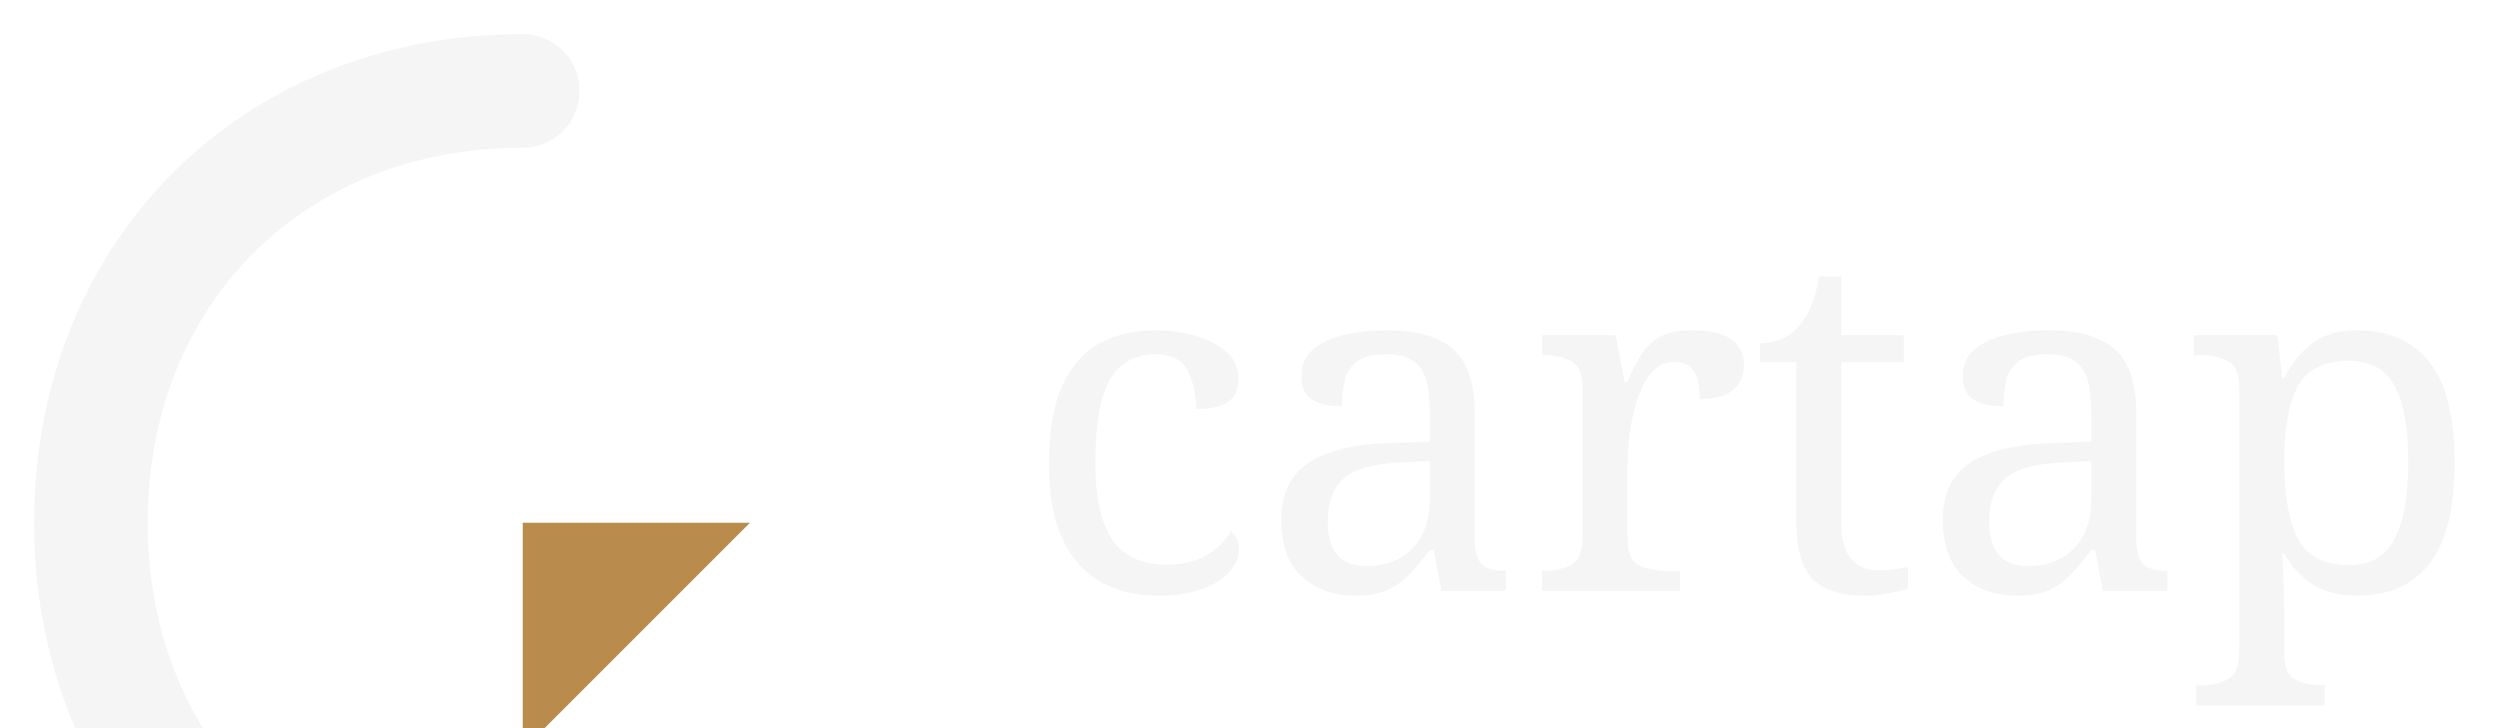
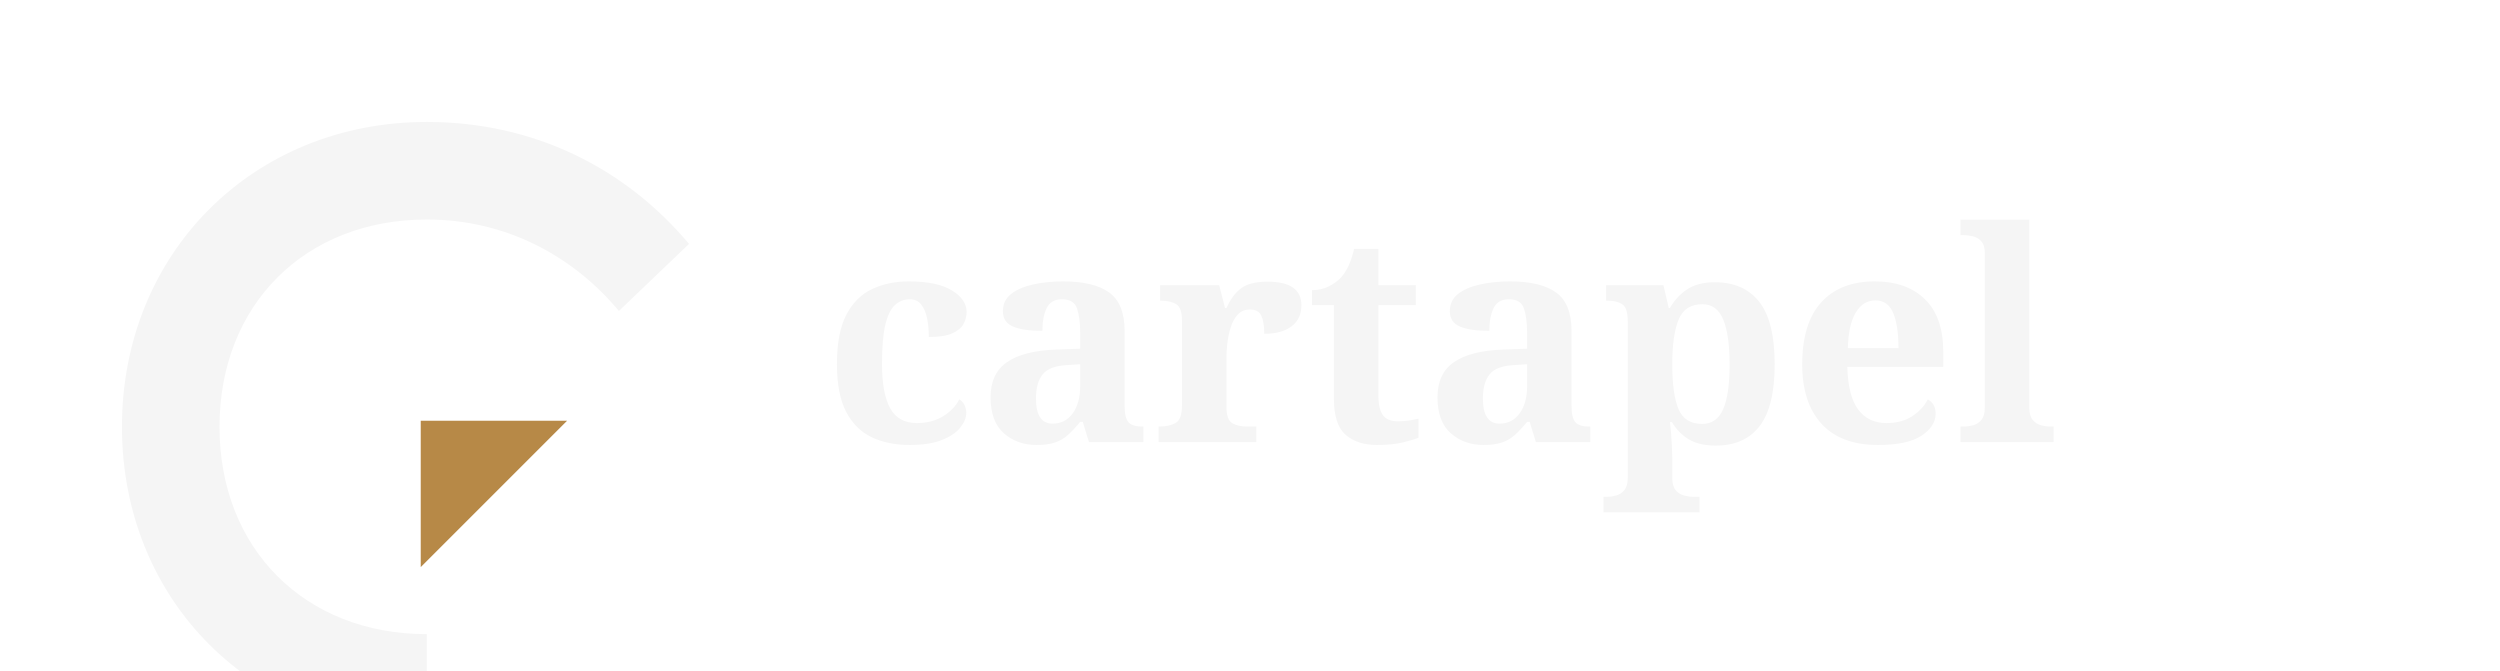
- <svg xmlns="http://www.w3.org/2000/svg" width="220" height="64" viewBox="0 0 220 64">
-   <g fill="none" fill-rule="evenodd">
-     <path d="M46 8              C24 8 8 24 8 46              C8 68 24 84 46 84" stroke="#F5F5F5" stroke-width="10" stroke-linecap="round" />
-     <path d="M46 46 L66 46 L46 66 Z" fill="#B98B4D" />
-     <text x="90" y="52" font-family="Cormorant Garamond, Georgia, serif" font-size="42" fill="#F5F5F5">
-       cartapel
-     </text>
+ <svg xmlns="http://www.w3.org/2000/svg" width="820" height="220" viewBox="0 0 820 220" fill="none">
+   <defs>
+     <style>
+       .wordmark{
+         font-family: "Cormorant Garamond","Libre Baskerville","Georgia",serif;
+         font-size:96px;
+         fill:#F5F5F5;
+         font-weight:600;
+       }
+     </style>
+   </defs>
+   <g transform="translate(20 20)">
+     <path d="M120 20          C63 20 20 63 20 120          C20 177 63 220 120 220          L120 188          C80 188 52 160 52 120          C52 80 80 52 120 52          C146 52 168 64 183 82          L206 60          C185 35 155 20 120 20Z" fill="#F5F5F5" />
+     <path d="M118 118          L166 118          L118 166Z" fill="#B78947" />
  </g>
+   <text x="270" y="145" class="wordmark">
+     cartapel
+   </text>
</svg>
